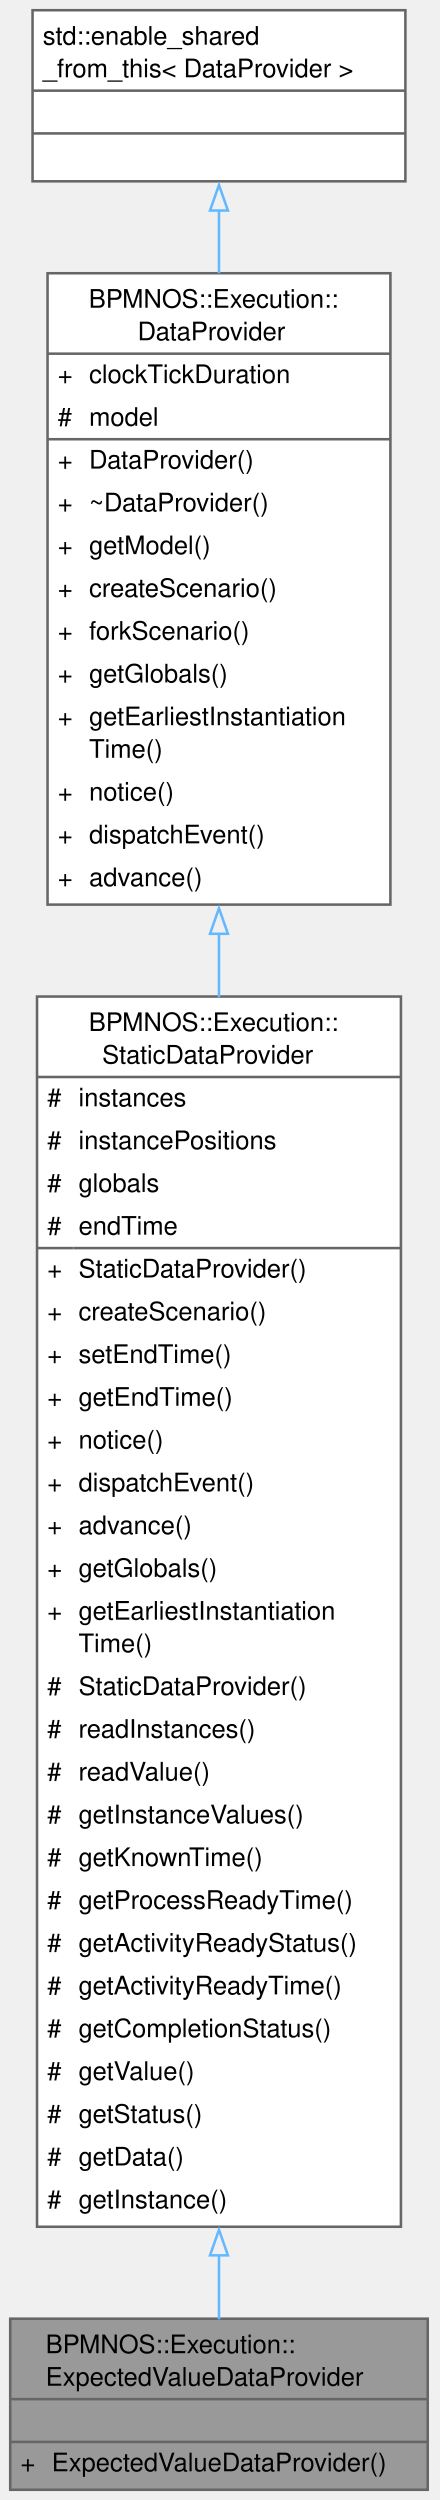
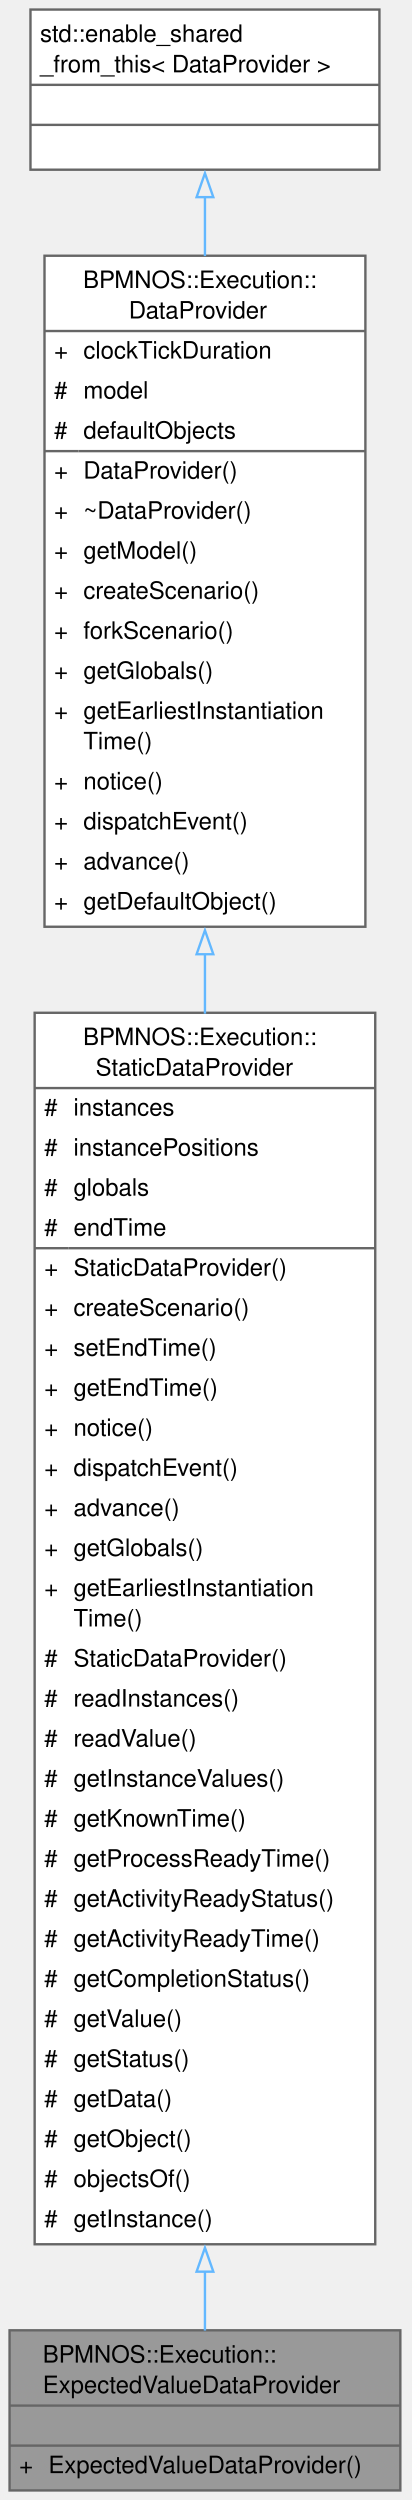
- <svg xmlns="http://www.w3.org/2000/svg" xmlns:xlink="http://www.w3.org/1999/xlink" width="172pt" height="979pt" viewBox="0.00 0.00 172.00 979.00">
-   <g id="graph0" class="graph" transform="scale(1 1) rotate(0) translate(4 975)">
+ <svg xmlns="http://www.w3.org/2000/svg" xmlns:xlink="http://www.w3.org/1999/xlink" width="172pt" height="1046pt" viewBox="0.00 0.00 172.00 1046.00">
+   <g id="graph0" class="graph" transform="scale(1 1) rotate(0) translate(4 1042)">
    <g id="Node000001" class="node">
      <g id="a_Node000001">
        <a xlink:title="Data provider replacing every random expression of the instance data by its expected value.">
          <polygon fill="#999999" stroke="none" points="163.5,-67 0,-67 0,0 163.5,0 163.5,-67" />
          <text xml:space="preserve" text-anchor="start" x="13.88" y="-53.5" font-family="Helvetica,sans-Serif" font-size="10.00">BPMNOS::Execution::</text>
          <text xml:space="preserve" text-anchor="start" x="13.88" y="-40.75" font-family="Helvetica,sans-Serif" font-size="10.00">ExpectedValueDataProvider</text>
          <text xml:space="preserve" text-anchor="start" x="80.25" y="-24" font-family="Helvetica,sans-Serif" font-size="10.00"> </text>
          <text xml:space="preserve" text-anchor="start" x="4" y="-7.25" font-family="Helvetica,sans-Serif" font-size="10.00">+</text>
          <text xml:space="preserve" text-anchor="start" x="16.25" y="-7.25" font-family="Helvetica,sans-Serif" font-size="10.00">ExpectedValueDataProvider()</text>
          <polygon fill="#666666" stroke="#666666" points="0,-35.5 0,-35.5 163.5,-35.5 163.5,-35.5 0,-35.5" />
          <polygon fill="#666666" stroke="#666666" points="0,-18.75 0,-18.75 163.5,-18.75 163.5,-18.75 0,-18.75" />
          <polygon fill="none" stroke="#666666" points="0,0 0,-67 163.5,-67 163.5,0 0,0" />
        </a>
      </g>
    </g>
    <g id="Node000002" class="node">
      <g id="a_Node000002">
        <a xlink:href="classBPMNOS_1_1Execution_1_1StaticDataProvider.html" target="_top" xlink:title="Data provider for instance data known from the start of a run.">
-           <polygon fill="white" stroke="none" points="153,-584.75 10.5,-584.75 10.5,-103 153,-103 153,-584.75" />
-           <text xml:space="preserve" text-anchor="start" x="30.75" y="-571.25" font-family="Helvetica,sans-Serif" font-size="10.00">BPMNOS::Execution::</text>
-           <text xml:space="preserve" text-anchor="start" x="36" y="-558.5" font-family="Helvetica,sans-Serif" font-size="10.00">StaticDataProvider</text>
+           <polygon fill="white" stroke="none" points="153,-618.25 10.5,-618.25 10.5,-103 153,-103 153,-618.25" />
+           <text xml:space="preserve" text-anchor="start" x="30.75" y="-604.75" font-family="Helvetica,sans-Serif" font-size="10.00">BPMNOS::Execution::</text>
+           <text xml:space="preserve" text-anchor="start" x="36" y="-592" font-family="Helvetica,sans-Serif" font-size="10.00">StaticDataProvider</text>
+           <text xml:space="preserve" text-anchor="start" x="14.5" y="-575.25" font-family="Helvetica,sans-Serif" font-size="10.00">#</text>
+           <text xml:space="preserve" text-anchor="start" x="26.75" y="-575.25" font-family="Helvetica,sans-Serif" font-size="10.00">instances</text>
+           <text xml:space="preserve" text-anchor="start" x="14.5" y="-558.5" font-family="Helvetica,sans-Serif" font-size="10.00">#</text>
+           <text xml:space="preserve" text-anchor="start" x="26.75" y="-558.5" font-family="Helvetica,sans-Serif" font-size="10.00">instancePositions</text>
          <text xml:space="preserve" text-anchor="start" x="14.5" y="-541.75" font-family="Helvetica,sans-Serif" font-size="10.00">#</text>
-           <text xml:space="preserve" text-anchor="start" x="26.75" y="-541.75" font-family="Helvetica,sans-Serif" font-size="10.00">instances</text>
+           <text xml:space="preserve" text-anchor="start" x="26.75" y="-541.75" font-family="Helvetica,sans-Serif" font-size="10.00">globals</text>
          <text xml:space="preserve" text-anchor="start" x="14.5" y="-525" font-family="Helvetica,sans-Serif" font-size="10.00">#</text>
-           <text xml:space="preserve" text-anchor="start" x="26.75" y="-525" font-family="Helvetica,sans-Serif" font-size="10.00">instancePositions</text>
-           <text xml:space="preserve" text-anchor="start" x="14.5" y="-508.25" font-family="Helvetica,sans-Serif" font-size="10.00">#</text>
-           <text xml:space="preserve" text-anchor="start" x="26.75" y="-508.25" font-family="Helvetica,sans-Serif" font-size="10.00">globals</text>
-           <text xml:space="preserve" text-anchor="start" x="14.5" y="-491.5" font-family="Helvetica,sans-Serif" font-size="10.00">#</text>
-           <text xml:space="preserve" text-anchor="start" x="26.75" y="-491.5" font-family="Helvetica,sans-Serif" font-size="10.00">endTime</text>
+           <text xml:space="preserve" text-anchor="start" x="26.75" y="-525" font-family="Helvetica,sans-Serif" font-size="10.00">endTime</text>
+           <text xml:space="preserve" text-anchor="start" x="14.5" y="-508.25" font-family="Helvetica,sans-Serif" font-size="10.00">+</text>
+           <text xml:space="preserve" text-anchor="start" x="26.75" y="-508.25" font-family="Helvetica,sans-Serif" font-size="10.00">StaticDataProvider()</text>
+           <text xml:space="preserve" text-anchor="start" x="14.5" y="-491.5" font-family="Helvetica,sans-Serif" font-size="10.00">+</text>
+           <text xml:space="preserve" text-anchor="start" x="26.75" y="-491.5" font-family="Helvetica,sans-Serif" font-size="10.00">createScenario()</text>
          <text xml:space="preserve" text-anchor="start" x="14.5" y="-474.75" font-family="Helvetica,sans-Serif" font-size="10.00">+</text>
-           <text xml:space="preserve" text-anchor="start" x="26.75" y="-474.75" font-family="Helvetica,sans-Serif" font-size="10.00">StaticDataProvider()</text>
+           <text xml:space="preserve" text-anchor="start" x="26.75" y="-474.75" font-family="Helvetica,sans-Serif" font-size="10.00">setEndTime()</text>
          <text xml:space="preserve" text-anchor="start" x="14.5" y="-458" font-family="Helvetica,sans-Serif" font-size="10.00">+</text>
-           <text xml:space="preserve" text-anchor="start" x="26.75" y="-458" font-family="Helvetica,sans-Serif" font-size="10.00">createScenario()</text>
+           <text xml:space="preserve" text-anchor="start" x="26.75" y="-458" font-family="Helvetica,sans-Serif" font-size="10.00">getEndTime()</text>
          <text xml:space="preserve" text-anchor="start" x="14.5" y="-441.25" font-family="Helvetica,sans-Serif" font-size="10.00">+</text>
-           <text xml:space="preserve" text-anchor="start" x="26.75" y="-441.25" font-family="Helvetica,sans-Serif" font-size="10.00">setEndTime()</text>
+           <text xml:space="preserve" text-anchor="start" x="26.75" y="-441.25" font-family="Helvetica,sans-Serif" font-size="10.00">notice()</text>
          <text xml:space="preserve" text-anchor="start" x="14.5" y="-424.5" font-family="Helvetica,sans-Serif" font-size="10.00">+</text>
-           <text xml:space="preserve" text-anchor="start" x="26.75" y="-424.5" font-family="Helvetica,sans-Serif" font-size="10.00">getEndTime()</text>
+           <text xml:space="preserve" text-anchor="start" x="26.75" y="-424.5" font-family="Helvetica,sans-Serif" font-size="10.00">dispatchEvent()</text>
          <text xml:space="preserve" text-anchor="start" x="14.5" y="-407.75" font-family="Helvetica,sans-Serif" font-size="10.00">+</text>
-           <text xml:space="preserve" text-anchor="start" x="26.75" y="-407.75" font-family="Helvetica,sans-Serif" font-size="10.00">notice()</text>
+           <text xml:space="preserve" text-anchor="start" x="26.75" y="-407.75" font-family="Helvetica,sans-Serif" font-size="10.00">advance()</text>
          <text xml:space="preserve" text-anchor="start" x="14.5" y="-391" font-family="Helvetica,sans-Serif" font-size="10.00">+</text>
-           <text xml:space="preserve" text-anchor="start" x="26.75" y="-391" font-family="Helvetica,sans-Serif" font-size="10.00">dispatchEvent()</text>
+           <text xml:space="preserve" text-anchor="start" x="26.75" y="-391" font-family="Helvetica,sans-Serif" font-size="10.00">getGlobals()</text>
          <text xml:space="preserve" text-anchor="start" x="14.5" y="-374.25" font-family="Helvetica,sans-Serif" font-size="10.00">+</text>
-           <text xml:space="preserve" text-anchor="start" x="26.75" y="-374.25" font-family="Helvetica,sans-Serif" font-size="10.00">advance()</text>
-           <text xml:space="preserve" text-anchor="start" x="14.5" y="-357.5" font-family="Helvetica,sans-Serif" font-size="10.00">+</text>
-           <text xml:space="preserve" text-anchor="start" x="26.75" y="-357.5" font-family="Helvetica,sans-Serif" font-size="10.00">getGlobals()</text>
-           <text xml:space="preserve" text-anchor="start" x="14.5" y="-340.75" font-family="Helvetica,sans-Serif" font-size="10.00">+</text>
-           <text xml:space="preserve" text-anchor="start" x="26.75" y="-340.75" font-family="Helvetica,sans-Serif" font-size="10.00">getEarliestInstantiation</text>
-           <text xml:space="preserve" text-anchor="start" x="26.75" y="-328" font-family="Helvetica,sans-Serif" font-size="10.00">Time()</text>
+           <text xml:space="preserve" text-anchor="start" x="26.75" y="-374.25" font-family="Helvetica,sans-Serif" font-size="10.00">getEarliestInstantiation</text>
+           <text xml:space="preserve" text-anchor="start" x="26.75" y="-361.5" font-family="Helvetica,sans-Serif" font-size="10.00">Time()</text>
+           <text xml:space="preserve" text-anchor="start" x="14.5" y="-344.75" font-family="Helvetica,sans-Serif" font-size="10.00">#</text>
+           <text xml:space="preserve" text-anchor="start" x="26.75" y="-344.75" font-family="Helvetica,sans-Serif" font-size="10.00">StaticDataProvider()</text>
+           <text xml:space="preserve" text-anchor="start" x="14.5" y="-328" font-family="Helvetica,sans-Serif" font-size="10.00">#</text>
+           <text xml:space="preserve" text-anchor="start" x="26.75" y="-328" font-family="Helvetica,sans-Serif" font-size="10.00">readInstances()</text>
          <text xml:space="preserve" text-anchor="start" x="14.5" y="-311.25" font-family="Helvetica,sans-Serif" font-size="10.00">#</text>
-           <text xml:space="preserve" text-anchor="start" x="26.75" y="-311.25" font-family="Helvetica,sans-Serif" font-size="10.00">StaticDataProvider()</text>
+           <text xml:space="preserve" text-anchor="start" x="26.75" y="-311.25" font-family="Helvetica,sans-Serif" font-size="10.00">readValue()</text>
          <text xml:space="preserve" text-anchor="start" x="14.5" y="-294.5" font-family="Helvetica,sans-Serif" font-size="10.00">#</text>
-           <text xml:space="preserve" text-anchor="start" x="26.75" y="-294.5" font-family="Helvetica,sans-Serif" font-size="10.00">readInstances()</text>
+           <text xml:space="preserve" text-anchor="start" x="26.75" y="-294.5" font-family="Helvetica,sans-Serif" font-size="10.00">getInstanceValues()</text>
          <text xml:space="preserve" text-anchor="start" x="14.5" y="-277.75" font-family="Helvetica,sans-Serif" font-size="10.00">#</text>
-           <text xml:space="preserve" text-anchor="start" x="26.75" y="-277.75" font-family="Helvetica,sans-Serif" font-size="10.00">readValue()</text>
+           <text xml:space="preserve" text-anchor="start" x="26.75" y="-277.75" font-family="Helvetica,sans-Serif" font-size="10.00">getKnownTime()</text>
          <text xml:space="preserve" text-anchor="start" x="14.5" y="-261" font-family="Helvetica,sans-Serif" font-size="10.00">#</text>
-           <text xml:space="preserve" text-anchor="start" x="26.75" y="-261" font-family="Helvetica,sans-Serif" font-size="10.00">getInstanceValues()</text>
+           <text xml:space="preserve" text-anchor="start" x="26.75" y="-261" font-family="Helvetica,sans-Serif" font-size="10.00">getProcessReadyTime()</text>
          <text xml:space="preserve" text-anchor="start" x="14.5" y="-244.25" font-family="Helvetica,sans-Serif" font-size="10.00">#</text>
-           <text xml:space="preserve" text-anchor="start" x="26.75" y="-244.25" font-family="Helvetica,sans-Serif" font-size="10.00">getKnownTime()</text>
+           <text xml:space="preserve" text-anchor="start" x="26.75" y="-244.25" font-family="Helvetica,sans-Serif" font-size="10.00">getActivityReadyStatus()</text>
          <text xml:space="preserve" text-anchor="start" x="14.5" y="-227.5" font-family="Helvetica,sans-Serif" font-size="10.00">#</text>
-           <text xml:space="preserve" text-anchor="start" x="26.75" y="-227.5" font-family="Helvetica,sans-Serif" font-size="10.00">getProcessReadyTime()</text>
+           <text xml:space="preserve" text-anchor="start" x="26.75" y="-227.5" font-family="Helvetica,sans-Serif" font-size="10.00">getActivityReadyTime()</text>
          <text xml:space="preserve" text-anchor="start" x="14.5" y="-210.75" font-family="Helvetica,sans-Serif" font-size="10.00">#</text>
-           <text xml:space="preserve" text-anchor="start" x="26.75" y="-210.75" font-family="Helvetica,sans-Serif" font-size="10.00">getActivityReadyStatus()</text>
+           <text xml:space="preserve" text-anchor="start" x="26.75" y="-210.75" font-family="Helvetica,sans-Serif" font-size="10.00">getCompletionStatus()</text>
          <text xml:space="preserve" text-anchor="start" x="14.5" y="-194" font-family="Helvetica,sans-Serif" font-size="10.00">#</text>
-           <text xml:space="preserve" text-anchor="start" x="26.75" y="-194" font-family="Helvetica,sans-Serif" font-size="10.00">getActivityReadyTime()</text>
+           <text xml:space="preserve" text-anchor="start" x="26.75" y="-194" font-family="Helvetica,sans-Serif" font-size="10.00">getValue()</text>
          <text xml:space="preserve" text-anchor="start" x="14.5" y="-177.25" font-family="Helvetica,sans-Serif" font-size="10.00">#</text>
-           <text xml:space="preserve" text-anchor="start" x="26.75" y="-177.25" font-family="Helvetica,sans-Serif" font-size="10.00">getCompletionStatus()</text>
+           <text xml:space="preserve" text-anchor="start" x="26.75" y="-177.25" font-family="Helvetica,sans-Serif" font-size="10.00">getStatus()</text>
          <text xml:space="preserve" text-anchor="start" x="14.5" y="-160.5" font-family="Helvetica,sans-Serif" font-size="10.00">#</text>
-           <text xml:space="preserve" text-anchor="start" x="26.75" y="-160.5" font-family="Helvetica,sans-Serif" font-size="10.00">getValue()</text>
+           <text xml:space="preserve" text-anchor="start" x="26.75" y="-160.5" font-family="Helvetica,sans-Serif" font-size="10.00">getData()</text>
          <text xml:space="preserve" text-anchor="start" x="14.5" y="-143.75" font-family="Helvetica,sans-Serif" font-size="10.00">#</text>
-           <text xml:space="preserve" text-anchor="start" x="26.75" y="-143.75" font-family="Helvetica,sans-Serif" font-size="10.00">getStatus()</text>
+           <text xml:space="preserve" text-anchor="start" x="26.75" y="-143.75" font-family="Helvetica,sans-Serif" font-size="10.00">getObject()</text>
          <text xml:space="preserve" text-anchor="start" x="14.5" y="-127" font-family="Helvetica,sans-Serif" font-size="10.00">#</text>
-           <text xml:space="preserve" text-anchor="start" x="26.75" y="-127" font-family="Helvetica,sans-Serif" font-size="10.00">getData()</text>
+           <text xml:space="preserve" text-anchor="start" x="26.75" y="-127" font-family="Helvetica,sans-Serif" font-size="10.00">objectsOf()</text>
          <text xml:space="preserve" text-anchor="start" x="14.5" y="-110.25" font-family="Helvetica,sans-Serif" font-size="10.00">#</text>
          <text xml:space="preserve" text-anchor="start" x="26.75" y="-110.25" font-family="Helvetica,sans-Serif" font-size="10.00">getInstance()</text>
-           <polygon fill="#666666" stroke="#666666" points="10.5,-553.25 10.5,-553.25 153,-553.25 153,-553.25 10.5,-553.25" />
-           <polygon fill="#666666" stroke="#666666" points="10.5,-486.25 10.5,-486.25 24.75,-486.25 24.75,-486.25 10.5,-486.25" />
-           <polygon fill="#666666" stroke="#666666" points="24.75,-486.25 24.75,-486.25 153,-486.25 153,-486.25 24.75,-486.25" />
-           <polygon fill="none" stroke="#666666" points="10.5,-103 10.5,-584.75 153,-584.75 153,-103 10.5,-103" />
+           <polygon fill="#666666" stroke="#666666" points="10.5,-586.75 10.5,-586.75 153,-586.75 153,-586.75 10.5,-586.75" />
+           <polygon fill="#666666" stroke="#666666" points="10.5,-519.75 10.5,-519.75 24.75,-519.75 24.75,-519.75 10.5,-519.75" />
+           <polygon fill="#666666" stroke="#666666" points="24.75,-519.75 24.75,-519.75 153,-519.75 153,-519.75 24.75,-519.75" />
+           <polygon fill="none" stroke="#666666" points="10.5,-103 10.5,-618.25 153,-618.25 153,-103 10.5,-103" />
        </a>
      </g>
    </g>
    <g id="edge1_Node000001_Node000002" class="edge">
      <g id="a_edge1_Node000001_Node000002">
        <a xlink:title=" ">
-           <path fill="none" stroke="#63b8ff" d="M81.75,-92.05C81.75,-82.74 81.75,-74.22 81.75,-66.75" />
-           <polygon fill="none" stroke="#63b8ff" points="78.25,-91.81 81.75,-101.81 85.25,-91.81 78.25,-91.81" />
+           <path fill="none" stroke="#63b8ff" d="M81.75,-91.59C81.75,-82.5 81.75,-74.18 81.75,-66.87" />
+           <polygon fill="none" stroke="#63b8ff" points="78.25,-91.54 81.75,-101.54 85.25,-91.54 78.25,-91.54" />
        </a>
      </g>
    </g>
    <g id="Node000003" class="node">
      <g id="a_Node000003">
        <a xlink:href="classBPMNOS_1_1Execution_1_1DataProvider.html" target="_top" xlink:title="Base class of the data providers feeding the environment of a run with events.">
-           <polygon fill="white" stroke="none" points="148.88,-868 14.62,-868 14.62,-620.75 148.88,-620.75 148.88,-868" />
-           <text xml:space="preserve" text-anchor="start" x="30.75" y="-854.5" font-family="Helvetica,sans-Serif" font-size="10.00">BPMNOS::Execution::</text>
-           <text xml:space="preserve" text-anchor="start" x="49.88" y="-841.75" font-family="Helvetica,sans-Serif" font-size="10.00">DataProvider</text>
+           <polygon fill="white" stroke="none" points="148.88,-935 14.62,-935 14.62,-654.25 148.88,-654.25 148.88,-935" />
+           <text xml:space="preserve" text-anchor="start" x="30.75" y="-921.5" font-family="Helvetica,sans-Serif" font-size="10.00">BPMNOS::Execution::</text>
+           <text xml:space="preserve" text-anchor="start" x="49.88" y="-908.75" font-family="Helvetica,sans-Serif" font-size="10.00">DataProvider</text>
+           <text xml:space="preserve" text-anchor="start" x="18.62" y="-892" font-family="Helvetica,sans-Serif" font-size="10.00">+</text>
+           <text xml:space="preserve" text-anchor="start" x="30.88" y="-892" font-family="Helvetica,sans-Serif" font-size="10.00">clockTickDuration</text>
+           <text xml:space="preserve" text-anchor="start" x="18.62" y="-875.25" font-family="Helvetica,sans-Serif" font-size="10.00">#</text>
+           <text xml:space="preserve" text-anchor="start" x="30.88" y="-875.25" font-family="Helvetica,sans-Serif" font-size="10.00">model</text>
+           <text xml:space="preserve" text-anchor="start" x="18.62" y="-858.5" font-family="Helvetica,sans-Serif" font-size="10.00">#</text>
+           <text xml:space="preserve" text-anchor="start" x="30.88" y="-858.5" font-family="Helvetica,sans-Serif" font-size="10.00">defaultObjects</text>
+           <text xml:space="preserve" text-anchor="start" x="18.62" y="-841.75" font-family="Helvetica,sans-Serif" font-size="10.00">+</text>
+           <text xml:space="preserve" text-anchor="start" x="30.88" y="-841.75" font-family="Helvetica,sans-Serif" font-size="10.00">DataProvider()</text>
          <text xml:space="preserve" text-anchor="start" x="18.62" y="-825" font-family="Helvetica,sans-Serif" font-size="10.00">+</text>
-           <text xml:space="preserve" text-anchor="start" x="30.88" y="-825" font-family="Helvetica,sans-Serif" font-size="10.00">clockTickDuration</text>
-           <text xml:space="preserve" text-anchor="start" x="18.62" y="-808.25" font-family="Helvetica,sans-Serif" font-size="10.00">#</text>
-           <text xml:space="preserve" text-anchor="start" x="30.88" y="-808.25" font-family="Helvetica,sans-Serif" font-size="10.00">model</text>
+           <text xml:space="preserve" text-anchor="start" x="30.88" y="-825" font-family="Helvetica,sans-Serif" font-size="10.00">~DataProvider()</text>
+           <text xml:space="preserve" text-anchor="start" x="18.62" y="-808.25" font-family="Helvetica,sans-Serif" font-size="10.00">+</text>
+           <text xml:space="preserve" text-anchor="start" x="30.88" y="-808.25" font-family="Helvetica,sans-Serif" font-size="10.00">getModel()</text>
          <text xml:space="preserve" text-anchor="start" x="18.62" y="-791.5" font-family="Helvetica,sans-Serif" font-size="10.00">+</text>
-           <text xml:space="preserve" text-anchor="start" x="30.88" y="-791.5" font-family="Helvetica,sans-Serif" font-size="10.00">DataProvider()</text>
+           <text xml:space="preserve" text-anchor="start" x="30.88" y="-791.5" font-family="Helvetica,sans-Serif" font-size="10.00">createScenario()</text>
          <text xml:space="preserve" text-anchor="start" x="18.62" y="-774.75" font-family="Helvetica,sans-Serif" font-size="10.00">+</text>
-           <text xml:space="preserve" text-anchor="start" x="30.88" y="-774.75" font-family="Helvetica,sans-Serif" font-size="10.00">~DataProvider()</text>
+           <text xml:space="preserve" text-anchor="start" x="30.88" y="-774.75" font-family="Helvetica,sans-Serif" font-size="10.00">forkScenario()</text>
          <text xml:space="preserve" text-anchor="start" x="18.62" y="-758" font-family="Helvetica,sans-Serif" font-size="10.00">+</text>
-           <text xml:space="preserve" text-anchor="start" x="30.88" y="-758" font-family="Helvetica,sans-Serif" font-size="10.00">getModel()</text>
+           <text xml:space="preserve" text-anchor="start" x="30.88" y="-758" font-family="Helvetica,sans-Serif" font-size="10.00">getGlobals()</text>
          <text xml:space="preserve" text-anchor="start" x="18.62" y="-741.25" font-family="Helvetica,sans-Serif" font-size="10.00">+</text>
-           <text xml:space="preserve" text-anchor="start" x="30.88" y="-741.25" font-family="Helvetica,sans-Serif" font-size="10.00">createScenario()</text>
-           <text xml:space="preserve" text-anchor="start" x="18.62" y="-724.5" font-family="Helvetica,sans-Serif" font-size="10.00">+</text>
-           <text xml:space="preserve" text-anchor="start" x="30.88" y="-724.5" font-family="Helvetica,sans-Serif" font-size="10.00">forkScenario()</text>
-           <text xml:space="preserve" text-anchor="start" x="18.62" y="-707.75" font-family="Helvetica,sans-Serif" font-size="10.00">+</text>
-           <text xml:space="preserve" text-anchor="start" x="30.88" y="-707.75" font-family="Helvetica,sans-Serif" font-size="10.00">getGlobals()</text>
-           <text xml:space="preserve" text-anchor="start" x="18.62" y="-691" font-family="Helvetica,sans-Serif" font-size="10.00">+</text>
-           <text xml:space="preserve" text-anchor="start" x="30.88" y="-691" font-family="Helvetica,sans-Serif" font-size="10.00">getEarliestInstantiation</text>
-           <text xml:space="preserve" text-anchor="start" x="30.88" y="-678.25" font-family="Helvetica,sans-Serif" font-size="10.00">Time()</text>
+           <text xml:space="preserve" text-anchor="start" x="30.88" y="-741.25" font-family="Helvetica,sans-Serif" font-size="10.00">getEarliestInstantiation</text>
+           <text xml:space="preserve" text-anchor="start" x="30.88" y="-728.5" font-family="Helvetica,sans-Serif" font-size="10.00">Time()</text>
+           <text xml:space="preserve" text-anchor="start" x="18.62" y="-711.75" font-family="Helvetica,sans-Serif" font-size="10.00">+</text>
+           <text xml:space="preserve" text-anchor="start" x="30.88" y="-711.75" font-family="Helvetica,sans-Serif" font-size="10.00">notice()</text>
+           <text xml:space="preserve" text-anchor="start" x="18.62" y="-695" font-family="Helvetica,sans-Serif" font-size="10.00">+</text>
+           <text xml:space="preserve" text-anchor="start" x="30.88" y="-695" font-family="Helvetica,sans-Serif" font-size="10.00">dispatchEvent()</text>
+           <text xml:space="preserve" text-anchor="start" x="18.62" y="-678.25" font-family="Helvetica,sans-Serif" font-size="10.00">+</text>
+           <text xml:space="preserve" text-anchor="start" x="30.88" y="-678.25" font-family="Helvetica,sans-Serif" font-size="10.00">advance()</text>
          <text xml:space="preserve" text-anchor="start" x="18.62" y="-661.5" font-family="Helvetica,sans-Serif" font-size="10.00">+</text>
-           <text xml:space="preserve" text-anchor="start" x="30.88" y="-661.5" font-family="Helvetica,sans-Serif" font-size="10.00">notice()</text>
-           <text xml:space="preserve" text-anchor="start" x="18.62" y="-644.75" font-family="Helvetica,sans-Serif" font-size="10.00">+</text>
-           <text xml:space="preserve" text-anchor="start" x="30.88" y="-644.75" font-family="Helvetica,sans-Serif" font-size="10.00">dispatchEvent()</text>
-           <text xml:space="preserve" text-anchor="start" x="18.62" y="-628" font-family="Helvetica,sans-Serif" font-size="10.00">+</text>
-           <text xml:space="preserve" text-anchor="start" x="30.88" y="-628" font-family="Helvetica,sans-Serif" font-size="10.00">advance()</text>
-           <polygon fill="#666666" stroke="#666666" points="14.62,-836.5 14.62,-836.5 148.88,-836.5 148.88,-836.5 14.62,-836.5" />
-           <polygon fill="#666666" stroke="#666666" points="14.62,-803 14.62,-803 28.88,-803 28.88,-803 14.62,-803" />
-           <polygon fill="#666666" stroke="#666666" points="28.88,-803 28.88,-803 148.88,-803 148.88,-803 28.88,-803" />
-           <polygon fill="none" stroke="#666666" points="14.62,-620.75 14.62,-868 148.88,-868 148.88,-620.75 14.62,-620.75" />
+           <text xml:space="preserve" text-anchor="start" x="30.88" y="-661.5" font-family="Helvetica,sans-Serif" font-size="10.00">getDefaultObject()</text>
+           <polygon fill="#666666" stroke="#666666" points="14.62,-903.5 14.62,-903.5 148.88,-903.5 148.88,-903.5 14.62,-903.5" />
+           <polygon fill="#666666" stroke="#666666" points="14.62,-853.25 14.62,-853.25 28.88,-853.25 28.88,-853.25 14.62,-853.25" />
+           <polygon fill="#666666" stroke="#666666" points="28.88,-853.25 28.88,-853.25 148.88,-853.25 148.88,-853.25 28.88,-853.25" />
+           <polygon fill="none" stroke="#666666" points="14.62,-654.25 14.62,-935 148.88,-935 148.88,-654.25 14.62,-654.25" />
        </a>
      </g>
    </g>
    <g id="edge2_Node000002_Node000003" class="edge">
      <g id="a_edge2_Node000002_Node000003">
        <a xlink:title=" ">
-           <path fill="none" stroke="#63b8ff" d="M81.75,-609.39C81.75,-601.21 81.75,-592.87 81.75,-584.43" />
-           <polygon fill="none" stroke="#63b8ff" points="78.25,-609.32 81.75,-619.32 85.25,-609.32 78.25,-609.32" />
+           <path fill="none" stroke="#63b8ff" d="M81.75,-642.78C81.75,-634.6 81.75,-626.27 81.75,-617.87" />
+           <polygon fill="none" stroke="#63b8ff" points="78.25,-642.75 81.75,-652.75 85.25,-642.75 78.25,-642.75" />
        </a>
      </g>
    </g>
    <g id="Node000004" class="node">
      <g id="a_Node000004">
        <a xlink:title=" ">
-           <polygon fill="white" stroke="none" points="154.75,-971 8.75,-971 8.75,-904 154.75,-904 154.75,-971" />
-           <text xml:space="preserve" text-anchor="start" x="12.75" y="-957.5" font-family="Helvetica,sans-Serif" font-size="10.00">std::enable_shared</text>
-           <text xml:space="preserve" text-anchor="start" x="12.75" y="-944.75" font-family="Helvetica,sans-Serif" font-size="10.00">_from_this&lt; DataProvider &gt;</text>
-           <text xml:space="preserve" text-anchor="start" x="80.25" y="-928" font-family="Helvetica,sans-Serif" font-size="10.00"> </text>
-           <text xml:space="preserve" text-anchor="start" x="80.25" y="-911.25" font-family="Helvetica,sans-Serif" font-size="10.00"> </text>
-           <polygon fill="#666666" stroke="#666666" points="8.75,-939.5 8.75,-939.5 154.75,-939.5 154.75,-939.5 8.75,-939.5" />
-           <polygon fill="#666666" stroke="#666666" points="8.75,-922.75 8.75,-922.75 154.75,-922.75 154.75,-922.75 8.75,-922.75" />
-           <polygon fill="none" stroke="#666666" points="8.75,-904 8.75,-971 154.75,-971 154.75,-904 8.75,-904" />
+           <polygon fill="white" stroke="none" points="154.75,-1038 8.75,-1038 8.75,-971 154.75,-971 154.75,-1038" />
+           <text xml:space="preserve" text-anchor="start" x="12.75" y="-1024.5" font-family="Helvetica,sans-Serif" font-size="10.00">std::enable_shared</text>
+           <text xml:space="preserve" text-anchor="start" x="12.75" y="-1011.75" font-family="Helvetica,sans-Serif" font-size="10.00">_from_this&lt; DataProvider &gt;</text>
+           <text xml:space="preserve" text-anchor="start" x="80.25" y="-995" font-family="Helvetica,sans-Serif" font-size="10.00"> </text>
+           <text xml:space="preserve" text-anchor="start" x="80.25" y="-978.25" font-family="Helvetica,sans-Serif" font-size="10.00"> </text>
+           <polygon fill="#666666" stroke="#666666" points="8.75,-1006.5 8.75,-1006.5 154.75,-1006.5 154.75,-1006.5 8.75,-1006.5" />
+           <polygon fill="#666666" stroke="#666666" points="8.75,-989.75 8.75,-989.75 154.75,-989.75 154.75,-989.75 8.75,-989.75" />
+           <polygon fill="none" stroke="#666666" points="8.75,-971 8.75,-1038 154.75,-1038 154.75,-971 8.75,-971" />
        </a>
      </g>
    </g>
    <g id="edge3_Node000003_Node000004" class="edge">
      <g id="a_edge3_Node000003_Node000004">
        <a xlink:title=" ">
-           <path fill="none" stroke="#63b8ff" d="M81.75,-892.59C81.75,-884.92 81.75,-876.62 81.75,-867.99" />
-           <polygon fill="none" stroke="#63b8ff" points="78.25,-892.56 81.75,-902.56 85.25,-892.56 78.25,-892.56" />
+           <path fill="none" stroke="#63b8ff" d="M81.75,-959.56C81.75,-951.89 81.75,-943.56 81.75,-934.86" />
+           <polygon fill="none" stroke="#63b8ff" points="78.25,-959.51 81.75,-969.51 85.25,-959.51 78.25,-959.51" />
        </a>
      </g>
    </g>
  </g>
</svg>
